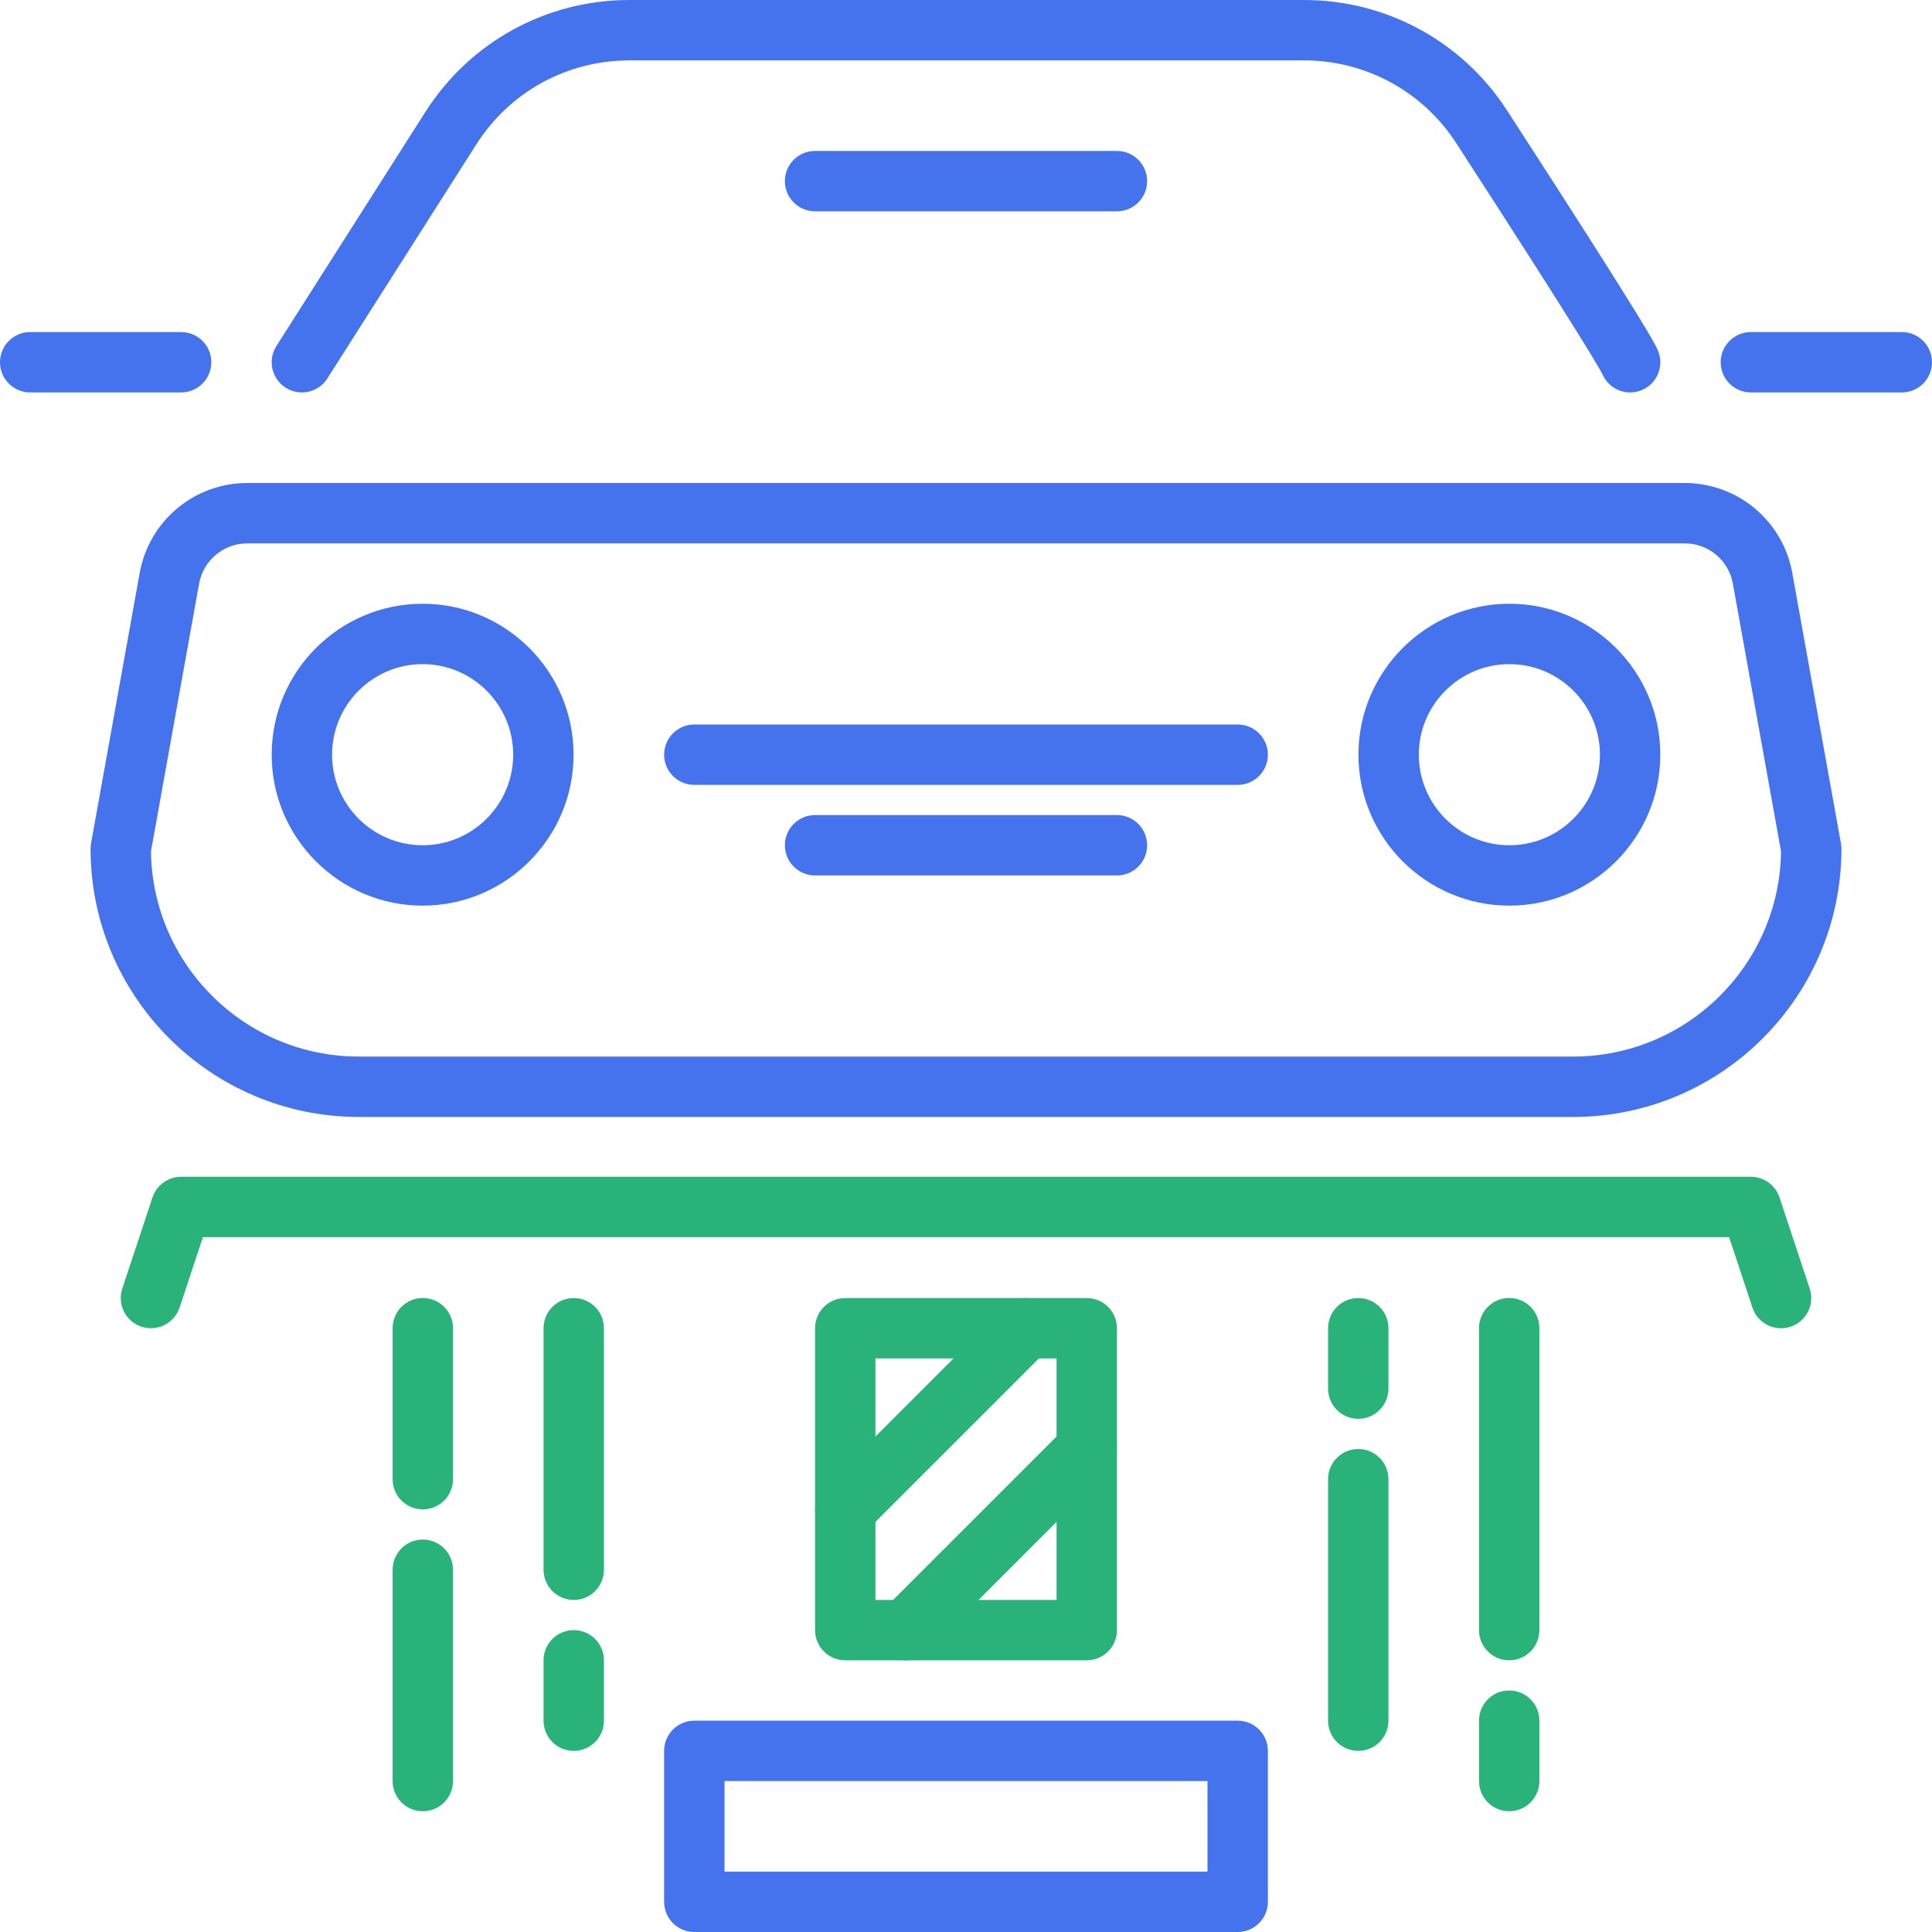
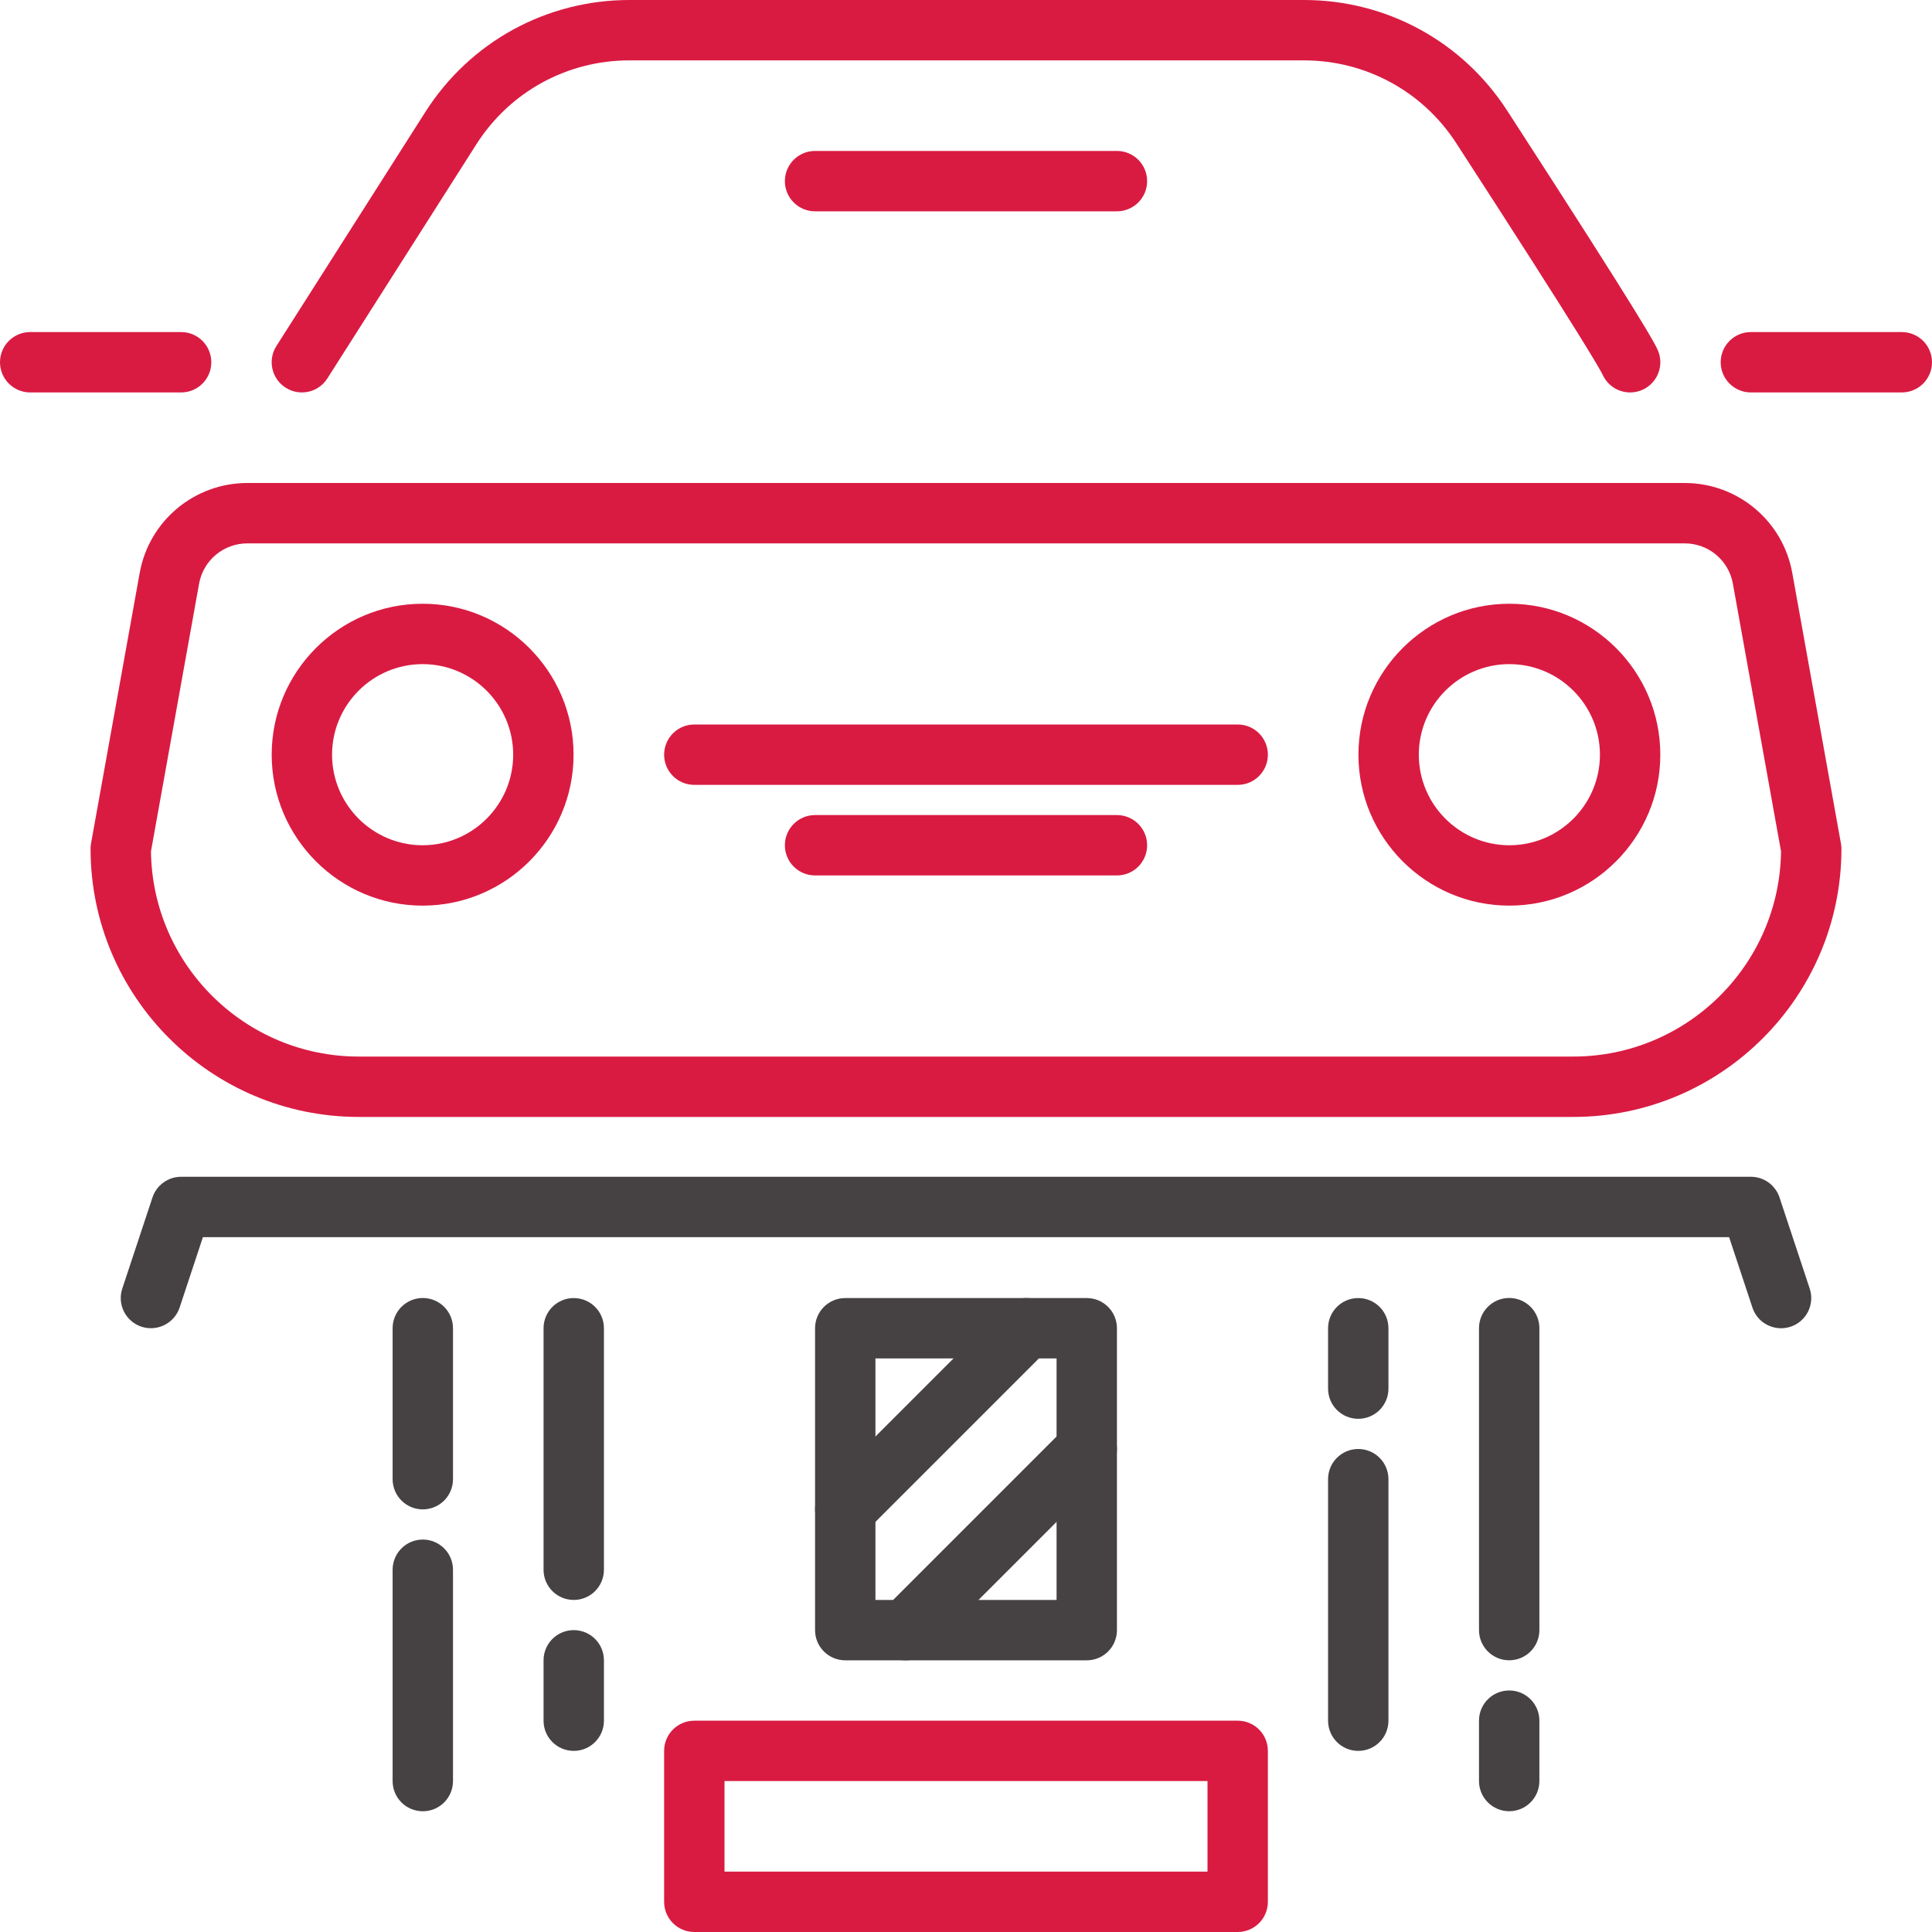
<svg xmlns="http://www.w3.org/2000/svg" version="1.1" id="Слой_1" x="0px" y="0px" width="64px" height="64px" viewBox="0 0 64 64" enable-background="new 0 0 64 64" xml:space="preserve">
  <g>
-     <path fill="#4572ED" d="M14,30c-2.757,0-5-2.243-5-5s2.243-5,5-5s5,2.243,5,5S16.757,30,14,30z M14,22c-1.654,0-3,1.346-3,3   s1.346,3,3,3s3-1.346,3-3S15.654,22,14,22z" />
+     <path fill="#d91b42" d="M14,30c-2.757,0-5-2.243-5-5s2.243-5,5-5s5,2.243,5,5S16.757,30,14,30z M14,22c-1.654,0-3,1.346-3,3   s1.346,3,3,3s3-1.346,3-3S15.654,22,14,22z" />
  </g>
  <g>
-     <path fill="#4572ED" d="M50,30c-2.757,0-5-2.243-5-5s2.243-5,5-5s5,2.243,5,5S52.757,30,50,30z M50,22c-1.654,0-3,1.346-3,3   s1.346,3,3,3s3-1.346,3-3S51.654,22,50,22z" />
+     <path fill="#d91b42" d="M50,30c-2.757,0-5-2.243-5-5s2.243-5,5-5s5,2.243,5,5S52.757,30,50,30z M50,22c-1.654,0-3,1.346-3,3   s1.346,3,3,3s3-1.346,3-3S51.654,22,50,22z" />
  </g>
  <g>
-     <path fill="#4572ED" d="M52.115,37h-40.23C6.985,37,3,33.015,3,28.115c0-0.06,0.005-0.119,0.016-0.177l1.611-8.957   C4.938,17.253,6.438,16,8.193,16h47.613c1.756,0,3.256,1.254,3.566,2.982l1.611,8.957C60.995,27.997,61,28.056,61,28.115   C61,33.015,57.015,37,52.115,37z M5.001,28.202C5.047,31.958,8.117,35,11.885,35h40.23c3.768,0,6.838-3.042,6.884-6.798   l-1.595-8.866C57.266,18.561,56.594,18,55.807,18H8.193c-0.787,0-1.459,0.562-1.598,1.335L5.001,28.202z" />
+     <path fill="#d91b42" d="M52.115,37h-40.23C6.985,37,3,33.015,3,28.115c0-0.06,0.005-0.119,0.016-0.177l1.611-8.957   C4.938,17.253,6.438,16,8.193,16h47.613c1.756,0,3.256,1.254,3.566,2.982l1.611,8.957C60.995,27.997,61,28.056,61,28.115   C61,33.015,57.015,37,52.115,37z M5.001,28.202C5.047,31.958,8.117,35,11.885,35h40.23c3.768,0,6.838-3.042,6.884-6.798   l-1.595-8.866C57.266,18.561,56.594,18,55.807,18H8.193c-0.787,0-1.459,0.562-1.598,1.335L5.001,28.202z" />
  </g>
  <g>
-     <path fill="#4572ED" d="M41,26H23c-0.553,0-1-0.448-1-1s0.447-1,1-1h18c0.553,0,1,0.448,1,1S41.553,26,41,26z" />
+     <path fill="#d91b42" d="M41,26H23c-0.553,0-1-0.448-1-1s0.447-1,1-1h18c0.553,0,1,0.448,1,1S41.553,26,41,26z" />
  </g>
  <g>
-     <path fill="#4572ED" d="M32,29L27,29c-0.553,0-1-0.448-1-1s0.448-1,1-1l0,0L32,27L37,27c0.552,0,1,0.448,1,1s-0.447,1-1,1L32,29z" />
+     <path fill="#d91b42" d="M32,29L27,29c-0.553,0-1-0.448-1-1s0.448-1,1-1l0,0L32,27L37,27c0.552,0,1,0.448,1,1s-0.447,1-1,1L32,29z" />
  </g>
  <g>
-     <path fill="#4572ED" d="M54.001,13c-0.378,0-0.739-0.215-0.908-0.58c-0.072-0.156-0.637-1.172-4.853-7.678   C47.128,3.025,45.242,2,43.194,2H20.851c-2.067,0-3.964,1.041-5.074,2.785l-4.933,7.751c-0.296,0.467-0.913,0.604-1.381,0.307   c-0.466-0.296-0.604-0.915-0.307-1.38l4.933-7.752C15.568,1.388,18.097,0,20.851,0h22.344c2.729,0,5.242,1.366,6.725,3.654   c4.62,7.13,4.897,7.729,4.988,7.926c0.232,0.501,0.014,1.095-0.487,1.328C54.284,12.971,54.142,13,54.001,13z" />
+     <path fill="#d91b42" d="M54.001,13c-0.378,0-0.739-0.215-0.908-0.58c-0.072-0.156-0.637-1.172-4.853-7.678   C47.128,3.025,45.242,2,43.194,2H20.851c-2.067,0-3.964,1.041-5.074,2.785l-4.933,7.751c-0.296,0.467-0.913,0.604-1.381,0.307   c-0.466-0.296-0.604-0.915-0.307-1.38l4.933-7.752C15.568,1.388,18.097,0,20.851,0h22.344c2.729,0,5.242,1.366,6.725,3.654   c4.62,7.13,4.897,7.729,4.988,7.926c0.232,0.501,0.014,1.095-0.487,1.328C54.284,12.971,54.142,13,54.001,13z" />
  </g>
  <g>
-     <path fill="#4572ED" d="M63,13h-5c-0.553,0-1-0.448-1-1s0.447-1,1-1h5c0.553,0,1,0.448,1,1S63.553,13,63,13z" />
+     <path fill="#d91b42" d="M63,13h-5c-0.553,0-1-0.448-1-1s0.447-1,1-1h5c0.553,0,1,0.448,1,1S63.553,13,63,13z" />
  </g>
  <g>
-     <path fill="#4572ED" d="M6,13H1c-0.553,0-1-0.448-1-1s0.447-1,1-1h5c0.553,0,1,0.448,1,1S6.553,13,6,13z" />
+     <path fill="#d91b42" d="M6,13H1c-0.553,0-1-0.448-1-1s0.447-1,1-1h5c0.553,0,1,0.448,1,1S6.553,13,6,13z" />
  </g>
  <g>
-     <path fill="#4572ED" d="M37,7H27c-0.553,0-1-0.448-1-1s0.447-1,1-1h10c0.553,0,1,0.448,1,1S37.553,7,37,7z" />
+     <path fill="#d91b42" d="M37,7H27c-0.553,0-1-0.448-1-1s0.447-1,1-1h10c0.553,0,1,0.448,1,1S37.553,7,37,7z" />
  </g>
  <g>
-     <path fill="#2AB27B" d="M36,55h-8c-0.553,0-1-0.447-1-1V44c0-0.553,0.447-1,1-1h8c0.553,0,1,0.447,1,1v10   C37,54.553,36.553,55,36,55z M29,53h6v-8h-6V53z" />
+     <path fill="#464243" d="M36,55h-8c-0.553,0-1-0.447-1-1V44c0-0.553,0.447-1,1-1h8c0.553,0,1,0.447,1,1v10   C37,54.553,36.553,55,36,55z M29,53h6v-8h-6V53z" />
  </g>
  <g>
-     <path fill="#4572ED" d="M41,64H23c-0.553,0-1-0.447-1-1v-5c0-0.553,0.447-1,1-1h18c0.553,0,1,0.447,1,1v5   C42,63.553,41.553,64,41,64z M24,62h16v-3H24V62z" />
+     <path fill="#d91b42" d="M41,64H23c-0.553,0-1-0.447-1-1v-5c0-0.553,0.447-1,1-1h18c0.553,0,1,0.447,1,1v5   C42,63.553,41.553,64,41,64z M24,62h16v-3H24V62z" />
  </g>
  <g>
-     <path fill="#2AB27B" d="M59,44c-0.42,0-0.811-0.266-0.949-0.686l-0.772-2.332H6.722l-0.772,2.332   c-0.174,0.524-0.739,0.806-1.264,0.635c-0.524-0.174-0.809-0.739-0.635-1.264l1-3.018C5.187,39.259,5.569,38.982,6,38.982h52   c0.431,0,0.813,0.276,0.949,0.686l1,3.018c0.174,0.524-0.11,1.09-0.635,1.264C59.21,43.983,59.104,44,59,44z" />
+     <path fill="#464243" d="M59,44c-0.42,0-0.811-0.266-0.949-0.686l-0.772-2.332H6.722l-0.772,2.332   c-0.174,0.524-0.739,0.806-1.264,0.635c-0.524-0.174-0.809-0.739-0.635-1.264l1-3.018C5.187,39.259,5.569,38.982,6,38.982h52   c0.431,0,0.813,0.276,0.949,0.686l1,3.018c0.174,0.524-0.11,1.09-0.635,1.264C59.21,43.983,59.104,44,59,44z" />
  </g>
  <g>
-     <path fill="#2AB27B" d="M28,51c-0.256,0-0.512-0.098-0.707-0.293c-0.391-0.391-0.391-1.023,0-1.414l6-6   c0.391-0.391,1.023-0.391,1.414,0s0.391,1.023,0,1.414l-6,6C28.512,50.902,28.256,51,28,51z" />
+     <path fill="#464243" d="M28,51c-0.256,0-0.512-0.098-0.707-0.293c-0.391-0.391-0.391-1.023,0-1.414l6-6   c0.391-0.391,1.023-0.391,1.414,0s0.391,1.023,0,1.414l-6,6C28.512,50.902,28.256,51,28,51z" />
  </g>
  <g>
-     <path fill="#2AB27B" d="M30,55c-0.256,0-0.512-0.098-0.707-0.293c-0.391-0.391-0.391-1.023,0-1.414l6-6   c0.391-0.391,1.023-0.391,1.414,0s0.391,1.023,0,1.414l-6,6C30.512,54.902,30.256,55,30,55z" />
+     <path fill="#464243" d="M30,55c-0.256,0-0.512-0.098-0.707-0.293c-0.391-0.391-0.391-1.023,0-1.414l6-6   c0.391-0.391,1.023-0.391,1.414,0s0.391,1.023,0,1.414l-6,6C30.512,54.902,30.256,55,30,55z" />
  </g>
  <g>
-     <path fill="#2AB27B" d="M19.006,53c-0.553,0-1-0.447-1-1v-8c0-0.553,0.447-1,1-1s1,0.447,1,1v8C20.006,52.553,19.559,53,19.006,53z   " />
+     <path fill="#464243" d="M19.006,53c-0.553,0-1-0.447-1-1v-8c0-0.553,0.447-1,1-1s1,0.447,1,1v8C20.006,52.553,19.559,53,19.006,53z   " />
  </g>
  <g>
-     <path fill="#2AB27B" d="M19.006,58c-0.553,0-1-0.447-1-1v-2c0-0.553,0.447-1,1-1s1,0.447,1,1v2C20.006,57.553,19.559,58,19.006,58z   " />
+     <path fill="#464243" d="M19.006,58c-0.553,0-1-0.447-1-1v-2c0-0.553,0.447-1,1-1s1,0.447,1,1v2C20.006,57.553,19.559,58,19.006,58z   " />
  </g>
  <g>
-     <path fill="#2AB27B" d="M14.006,50c-0.553,0-1-0.447-1-1v-5.002c0-0.553,0.447-1,1-1s1,0.447,1,1V49   C15.006,49.553,14.559,50,14.006,50z" />
+     <path fill="#464243" d="M14.006,50c-0.553,0-1-0.447-1-1v-5.002c0-0.553,0.447-1,1-1s1,0.447,1,1V49   C15.006,49.553,14.559,50,14.006,50z" />
  </g>
  <g>
-     <path fill="#2AB27B" d="M14.006,60c-0.553,0-1-0.447-1-1v-7c0-0.553,0.447-1,1-1s1,0.447,1,1v7C15.006,59.553,14.559,60,14.006,60z   " />
+     <path fill="#464243" d="M14.006,60c-0.553,0-1-0.447-1-1v-7c0-0.553,0.447-1,1-1s1,0.447,1,1v7C15.006,59.553,14.559,60,14.006,60z   " />
  </g>
  <g>
-     <path fill="#2AB27B" d="M44.994,58c-0.553,0-1-0.447-1-1v-8c0-0.553,0.447-1,1-1s1,0.447,1,1v8C45.994,57.553,45.547,58,44.994,58z   " />
+     <path fill="#464243" d="M44.994,58c-0.553,0-1-0.447-1-1v-8c0-0.553,0.447-1,1-1s1,0.447,1,1v8C45.994,57.553,45.547,58,44.994,58z   " />
  </g>
  <g>
-     <path fill="#2AB27B" d="M44.994,47c-0.553,0-1-0.447-1-1v-2c0-0.553,0.447-1,1-1s1,0.447,1,1v2C45.994,46.553,45.547,47,44.994,47z   " />
+     <path fill="#464243" d="M44.994,47c-0.553,0-1-0.447-1-1v-2c0-0.553,0.447-1,1-1s1,0.447,1,1v2C45.994,46.553,45.547,47,44.994,47z   " />
  </g>
  <g>
-     <path fill="#2AB27B" d="M49.994,59.999c-0.553,0-1-0.447-1-1v-2c0-0.553,0.447-1,1-1s1,0.447,1,1v2   C50.994,59.552,50.547,59.999,49.994,59.999z" />
+     <path fill="#464243" d="M49.994,59.999c-0.553,0-1-0.447-1-1v-2c0-0.553,0.447-1,1-1s1,0.447,1,1v2   C50.994,59.552,50.547,59.999,49.994,59.999z" />
  </g>
  <g>
-     <path fill="#2AB27B" d="M49.994,54.999c-0.553,0-1-0.447-1-1V43.997c0-0.553,0.447-1,1-1s1,0.447,1,1v10.002   C50.994,54.552,50.547,54.999,49.994,54.999z" />
+     <path fill="#464243" d="M49.994,54.999c-0.553,0-1-0.447-1-1V43.997c0-0.553,0.447-1,1-1s1,0.447,1,1v10.002   C50.994,54.552,50.547,54.999,49.994,54.999z" />
  </g>
</svg>
